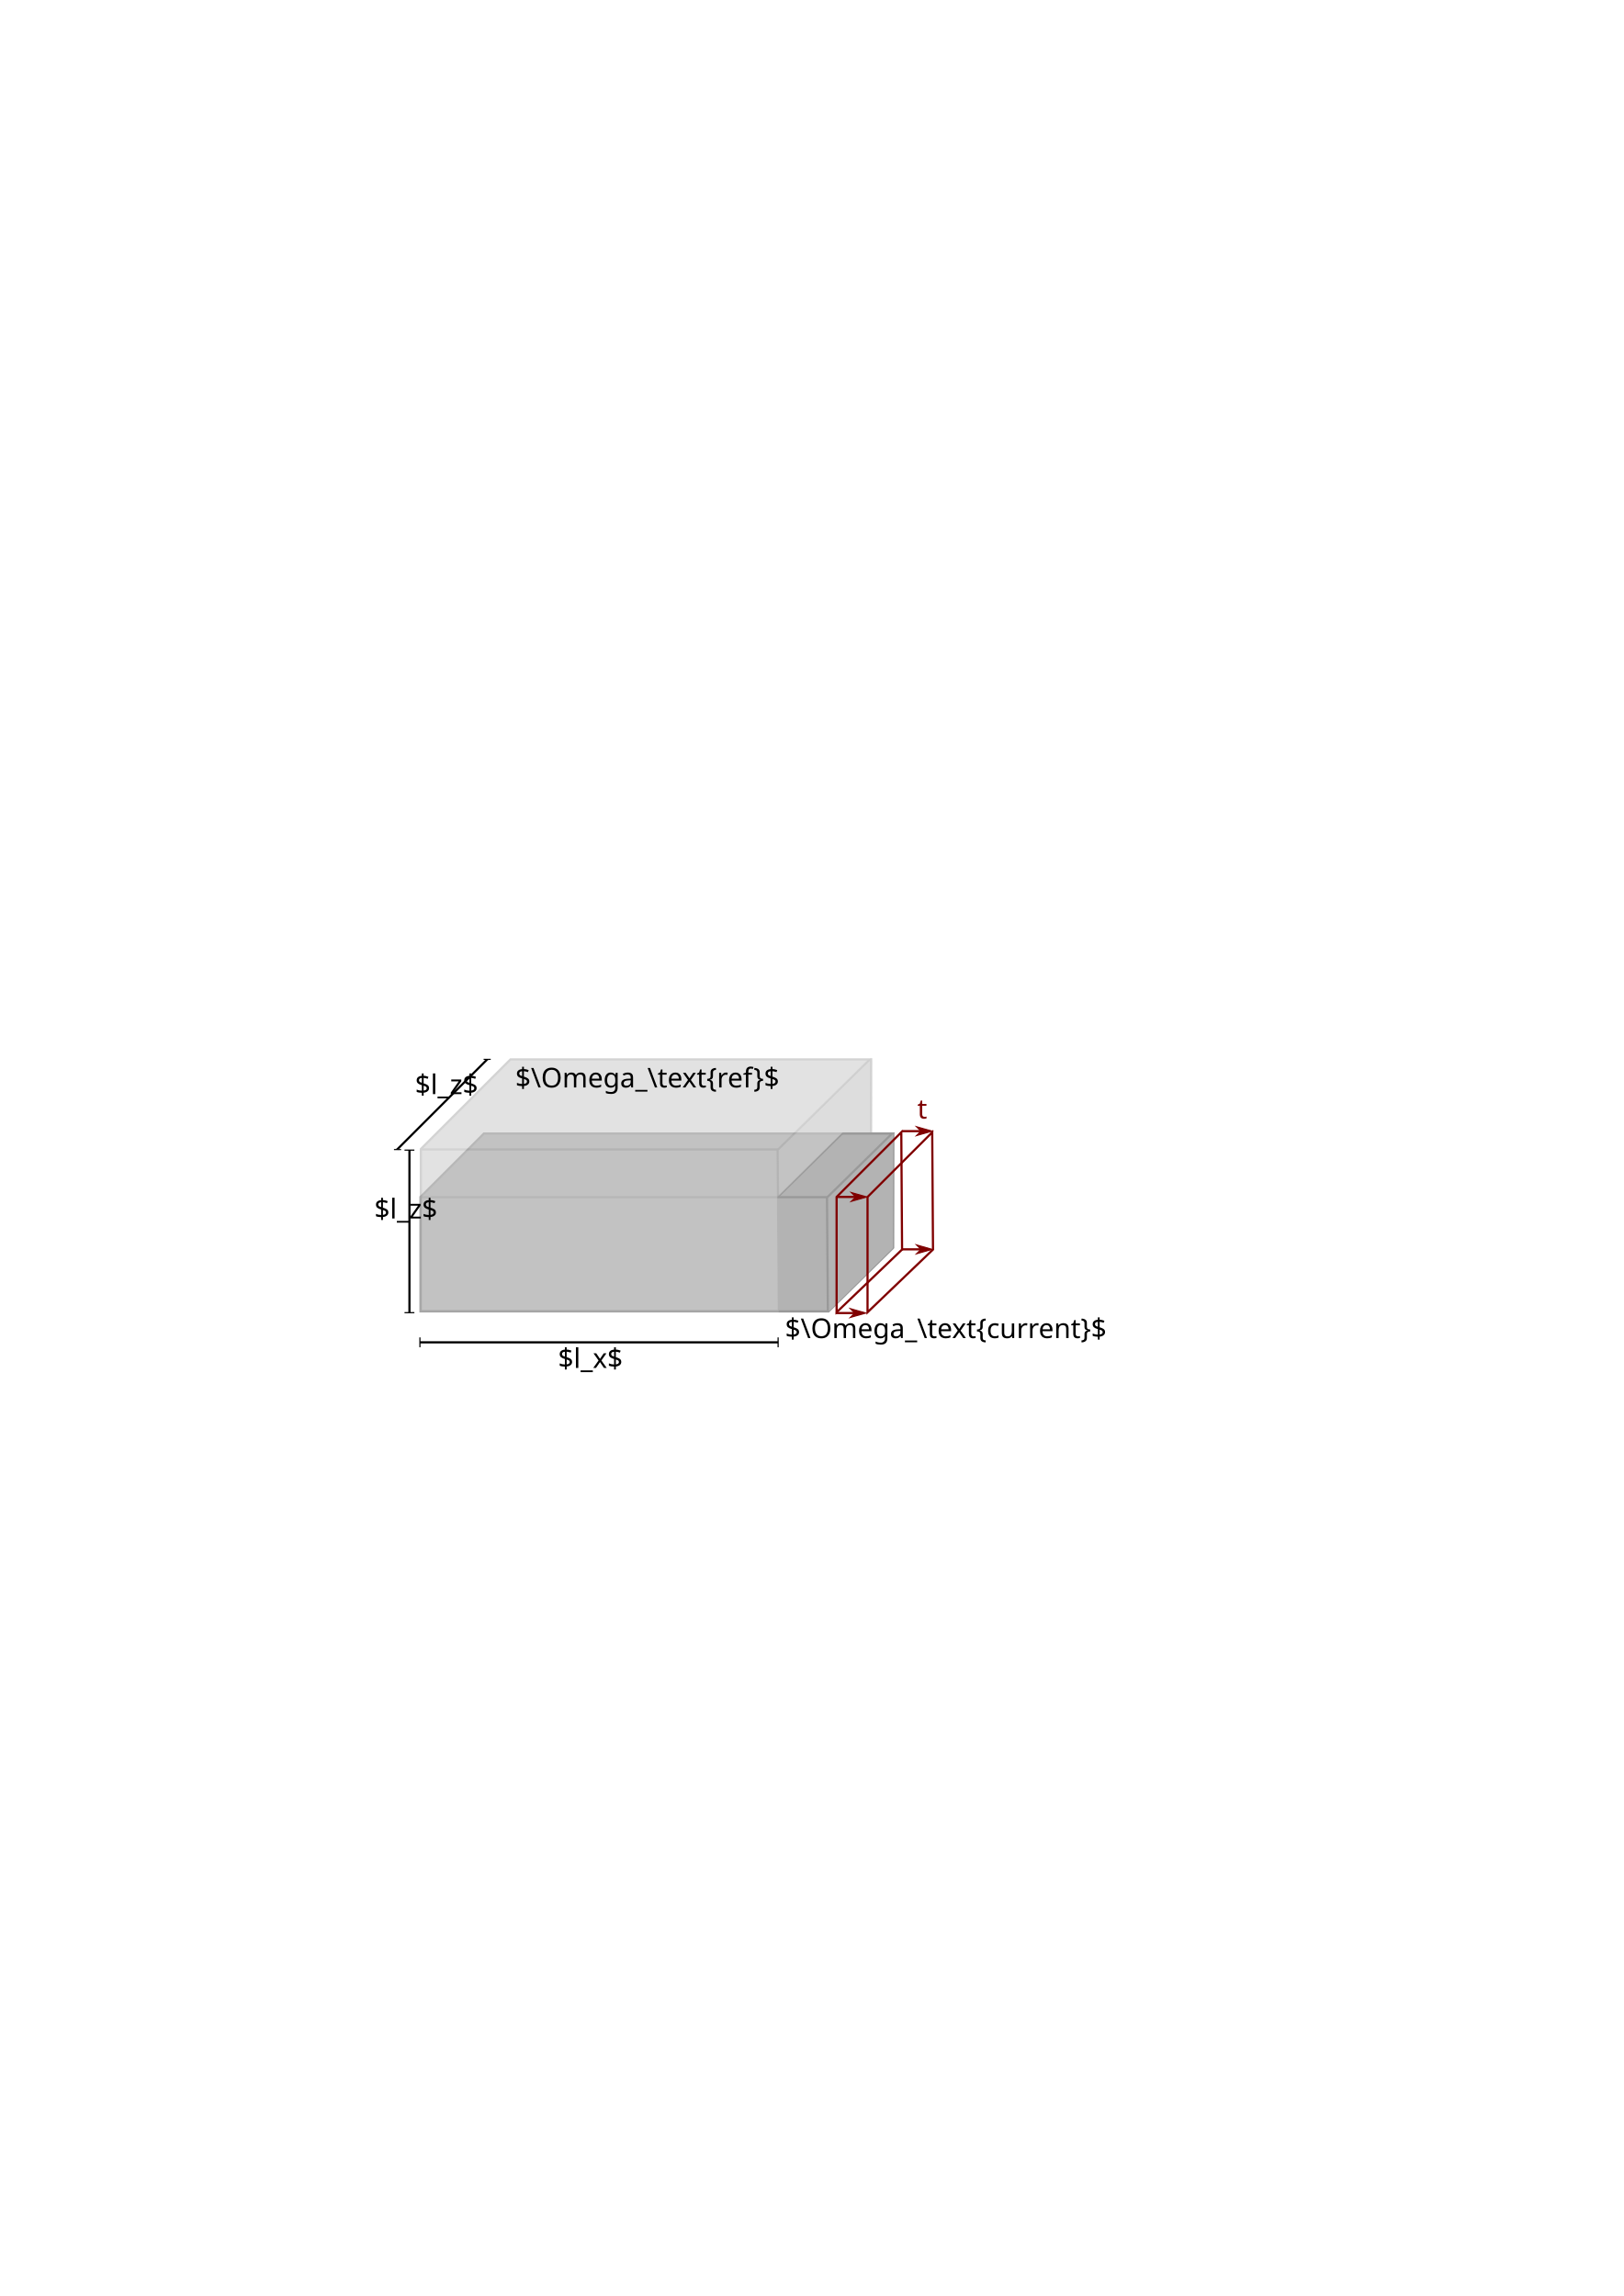
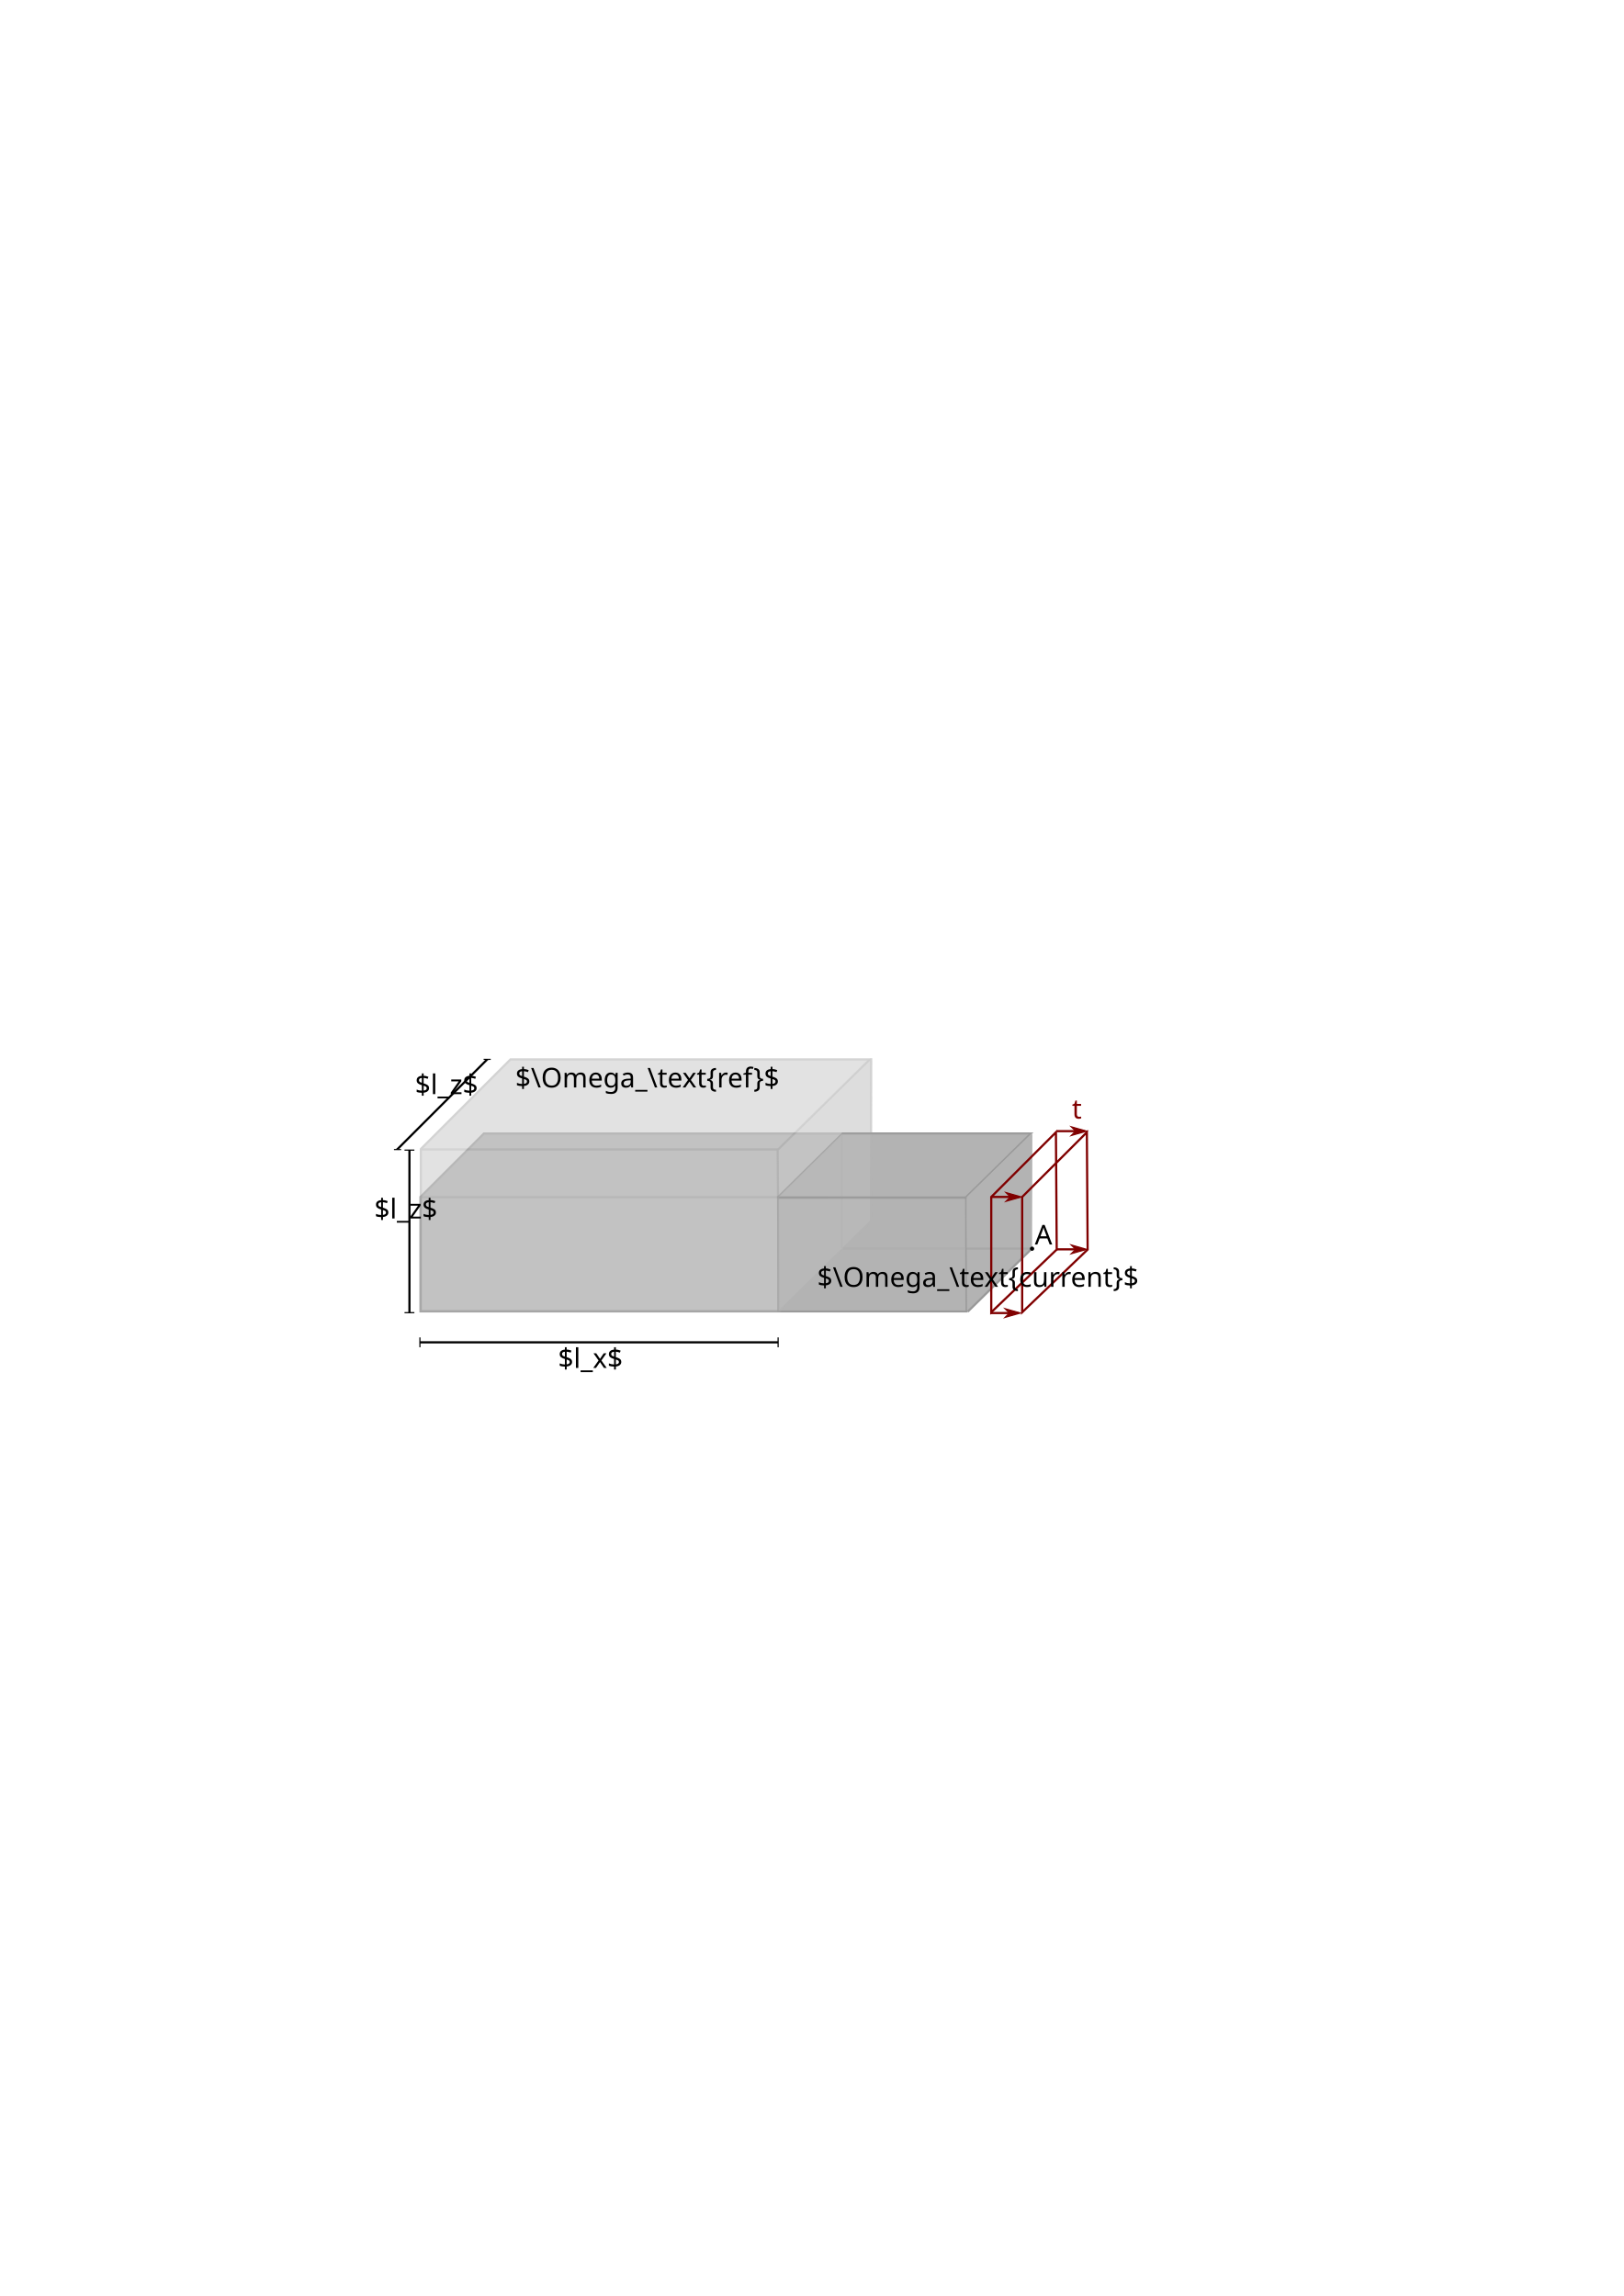
<svg xmlns="http://www.w3.org/2000/svg" width="210mm" height="297mm" viewBox="0 0 744.094 1052.362" id="svg2" version="1.1">
  <defs id="defs4">
    <marker orient="auto" refY="0.0" refX="0.0" id="marker6719" style="overflow:visible">
      <path id="path6721" d="M 0.0,5.65 L 0.0,-5.65" style="fill:none;fill-opacity:0.75;fill-rule:evenodd;stroke:#000000;stroke-width:1pt;stroke-opacity:1" transform="scale(0.4)" />
    </marker>
    <marker orient="auto" refY="0.0" refX="0.0" id="DiamondMstart" style="overflow:visible">
      <path id="path4427" d="M 0,-7.071 L -7.071,0 L 0,7.071 L 7.071,0 L 0,-7.071 z " style="fill-rule:evenodd;stroke:#000000;stroke-width:1pt;stroke-opacity:1;fill:#000000;fill-opacity:1" transform="scale(0.4) translate(6.5,0)" />
    </marker>
    <marker orient="auto" refY="0.0" refX="0.0" id="StopM" style="overflow:visible">
      <path id="path4508" d="M 0.0,5.65 L 0.0,-5.65" style="fill:none;fill-opacity:0.75;fill-rule:evenodd;stroke:#000000;stroke-width:1pt;stroke-opacity:1" transform="scale(0.4)" />
    </marker>
    <marker style="overflow:visible" id="DistanceEnd" refX="0.0" refY="0.0" orient="auto">
      <g id="g2301" style="stroke:#000000;stroke-opacity:1;fill:#000000;fill-opacity:1">
        <path style="fill:#000000;stroke:#000000;stroke-width:1.15;stroke-linecap:square;stroke-opacity:1;fill-opacity:1" d="M 0,0 L -2,0" id="path2316" />
        <path style="fill:#000000;fill-rule:evenodd;stroke:#000000;stroke-opacity:1;fill-opacity:1" d="M 0,0 L -13,4 L -9,0 -13,-4 L 0,0 z " id="path2312" />
        <path style="fill:#000000;stroke:#000000;stroke-width:1;stroke-linecap:square;stroke-opacity:1;fill-opacity:1" d="M 0,-4 L 0,40" id="path2314" />
      </g>
    </marker>
    <marker style="overflow:visible" id="DistanceStart" refX="0.0" refY="0.0" orient="auto">
      <g id="g2300" style="stroke:#000000;stroke-opacity:1;fill:#000000;fill-opacity:1">
        <path style="fill:#000000;stroke:#000000;stroke-width:1.15;stroke-linecap:square;stroke-opacity:1;fill-opacity:1" d="M 0,0 L 2,0" id="path2306" />
        <path style="fill:#000000;fill-rule:evenodd;stroke:#000000;stroke-opacity:1;fill-opacity:1" d="M 0,0 L 13,4 L 9,0 13,-4 L 0,0 z " id="path2302" />
        <path style="fill:#000000;stroke:#000000;stroke-width:1;stroke-linecap:square;stroke-opacity:1;fill-opacity:1" d="M 0,-4 L 0,40" id="path2304" />
      </g>
    </marker>
    <marker style="overflow:visible;" id="marker5886" refX="0.0" refY="0.0" orient="auto">
      <path transform="scale(0.4) rotate(180) translate(10,0)" style="fill-rule:evenodd;stroke:#800000;stroke-width:1pt;stroke-opacity:1;fill:#800000;fill-opacity:1" d="M 0.0,0.0 L 5.0,-5.0 L -12.5,0.0 L 5.0,5.0 L 0.0,0.0 z " id="path5888" />
    </marker>
    <marker orient="auto" refY="0.0" refX="0.0" id="marker5574" style="overflow:visible;">
      <path id="path5576" d="M 0.0,0.0 L 5.0,-5.0 L -12.5,0.0 L 5.0,5.0 L 0.0,0.0 z " style="fill-rule:evenodd;stroke:#800000;stroke-width:1pt;stroke-opacity:1;fill:#800000;fill-opacity:1" transform="scale(0.4) rotate(180) translate(10,0)" />
    </marker>
    <marker style="overflow:visible;" id="marker4746" refX="0.0" refY="0.0" orient="auto">
      <path transform="scale(0.4) rotate(180) translate(10,0)" style="fill-rule:evenodd;stroke:#800000;stroke-width:1pt;stroke-opacity:1;fill:#800000;fill-opacity:1" d="M 0.0,0.0 L 5.0,-5.0 L -12.5,0.0 L 5.0,5.0 L 0.0,0.0 z " id="path4748" />
    </marker>
    <marker orient="auto" refY="0.0" refX="0.0" id="marker4638" style="overflow:visible;">
      <path id="path4640" d="M 0.0,0.0 L 5.0,-5.0 L -12.5,0.0 L 5.0,5.0 L 0.0,0.0 z " style="fill-rule:evenodd;stroke:#800000;stroke-width:1pt;stroke-opacity:1;fill:#800000;fill-opacity:1" transform="scale(0.4) rotate(180) translate(10,0)" />
    </marker>
    <marker orient="auto" refY="0.0" refX="0.0" id="Arrow1Mend" style="overflow:visible;">
      <path id="path4345" d="M 0.0,0.0 L 5.0,-5.0 L -12.5,0.0 L 5.0,5.0 L 0.0,0.0 z " style="fill-rule:evenodd;stroke:#800000;stroke-width:1pt;stroke-opacity:1;fill:#800000;fill-opacity:1" transform="scale(0.4) rotate(180) translate(10,0)" />
    </marker>
    <marker orient="auto" refY="0.0" refX="0.0" id="Arrow1Lend" style="overflow:visible;">
      <path id="path4339" d="M 0.0,0.0 L 5.0,-5.0 L -12.5,0.0 L 5.0,5.0 L 0.0,0.0 z " style="fill-rule:evenodd;stroke:#800000;stroke-width:1pt;stroke-opacity:1;fill:#800000;fill-opacity:1" transform="scale(0.8) rotate(180) translate(12.5,0)" />
    </marker>
    <clipPath clipPathUnits="userSpaceOnUse" id="clipPath4256-7">
      <path style="fill:none;fill-rule:evenodd;stroke:#000000;stroke-width:1px;stroke-linecap:butt;stroke-linejoin:miter;stroke-opacity:1" d="m 356.963,604.107 -0.505,-55.432 32.199,-31.946 36.113,-3.03 -12.248,95.081 -55.937,1.01 z" id="path4258-5" />
    </clipPath>
    <marker orient="auto" refY="0" refX="0" id="StopM-9" style="overflow:visible">
      <path id="path4508-3" d="M 0,5.65 0,-5.65" style="fill:none;fill-opacity:0.75;fill-rule:evenodd;stroke:#000000;stroke-width:1pt;stroke-opacity:1" transform="scale(0.4,0.4)" />
    </marker>
    <marker orient="auto" refY="0" refX="0" id="marker6719-7" style="overflow:visible">
      <path id="path6721-8" d="M 0,5.65 0,-5.65" style="fill:none;fill-opacity:0.75;fill-rule:evenodd;stroke:#000000;stroke-width:1pt;stroke-opacity:1" transform="scale(0.4,0.4)" />
    </marker>
    <marker orient="auto" refY="0" refX="0" id="StopM-9-9" style="overflow:visible">
      <path id="path4508-3-0" d="M 0,5.65 0,-5.65" style="fill:none;fill-opacity:0.75;fill-rule:evenodd;stroke:#000000;stroke-width:1pt;stroke-opacity:1" transform="scale(0.4,0.4)" />
    </marker>
    <marker orient="auto" refY="0" refX="0" id="marker6719-7-9" style="overflow:visible">
      <path id="path6721-8-8" d="M 0,5.65 0,-5.65" style="fill:none;fill-opacity:0.75;fill-rule:evenodd;stroke:#000000;stroke-width:1pt;stroke-opacity:1" transform="scale(0.4,0.4)" />
    </marker>
  </defs>
  <g id="layer1">
-     <text id="text6342" y="613.296" x="359.734" style="font-style:normal;font-variant:normal;font-weight:500;font-stretch:normal;font-size:31.25px;line-height:125%;font-family:'CMU Serif';-inkscape-font-specification:'CMU Serif, Medium';text-align:start;letter-spacing:0px;word-spacing:0px;writing-mode:lr-tb;text-anchor:start;fill:#000000;fill-opacity:1;stroke:none;stroke-width:1px;stroke-linecap:butt;stroke-linejoin:miter;stroke-opacity:1" xml:space="preserve">
-       <tspan style="font-size:12.5px" y="613.296" x="359.734" id="tspan6344">$\Omega_\text{current}$</tspan>
-     </text>
    <path id="path4197" d="m 409.423,571.836 -29.812,29.322" style="fill:none;fill-rule:evenodd;stroke:#999999;stroke-width:1;stroke-linecap:butt;stroke-linejoin:miter;stroke-miterlimit:4;stroke-dasharray:none;stroke-opacity:1" />
-     <g id="g4235" clip-path="none">
-       <g id="g4229">
-         <path style="fill:#b3b3b3;fill-rule:evenodd;stroke:#000000;stroke-width:0;stroke-linecap:butt;stroke-linejoin:miter;stroke-opacity:1;stroke-miterlimit:4;stroke-dasharray:none" d="m 379.152,548.835 29.955,-29.375 0.357,0.625 -0.134,51.786 -29.554,29.196 -0.312,-0.759 z" id="path4227" />
-         <g id="g4223" style="stroke:#999999;fill:#b3b3b3">
-           <path style="fill:#b3b3b3;fill-rule:evenodd;stroke:#999999;stroke-width:1;stroke-linecap:butt;stroke-linejoin:miter;stroke-miterlimit:4;stroke-dasharray:none;stroke-opacity:1" d="m 192.71,597.016 0,-48.433 29.021,-29.021 187.203,0 -29.812,29.322 0.401,52.17 -186.813,0 z" id="path4191" />
-           <path style="fill:#b3b3b3;fill-rule:evenodd;stroke:#999999;stroke-width:1;stroke-linecap:butt;stroke-linejoin:miter;stroke-miterlimit:4;stroke-dasharray:none;stroke-opacity:1" d="m 192.947,548.712 186.364,0" id="path4193" />
-         </g>
+     <g id="g4229" clip-path="none">
+       <path id="path4227" d="m 379.152,548.835 29.955,-29.375 0.357,0.625 -0.134,51.786 -29.554,29.196 -0.312,-0.759 z" style="fill:#b3b3b3;fill-rule:evenodd;stroke:#000000;stroke-width:0;stroke-linecap:butt;stroke-linejoin:miter;stroke-miterlimit:4;stroke-dasharray:none;stroke-opacity:1" />
+       <g style="fill:#b3b3b3;stroke:#999999" id="g4223">
+         <path id="path4191" d="m 192.71,597.016 0,-48.433 29.021,-29.021 250.629,0 -29.812,29.322 0.401,52.17 -250.239,0 z" style="fill:#b3b3b3;fill-rule:evenodd;stroke:#999999;stroke-width:1;stroke-linecap:butt;stroke-linejoin:miter;stroke-miterlimit:4;stroke-dasharray:none;stroke-opacity:1" />
+         <path id="path4193" d="m 192.947,548.712 186.364,0" style="fill:#b3b3b3;fill-rule:evenodd;stroke:#999999;stroke-width:1;stroke-linecap:butt;stroke-linejoin:miter;stroke-miterlimit:4;stroke-dasharray:none;stroke-opacity:1" />
      </g>
-       <path style="fill:#999999;fill-rule:evenodd;stroke:#999999;stroke-width:1;stroke-linecap:butt;stroke-linejoin:miter;stroke-miterlimit:4;stroke-dasharray:none;stroke-opacity:1" d="m 386.187,519.419 -29.812,29.322" id="path4191-6" />
    </g>
-     <path style="fill:#999999;fill-rule:evenodd;stroke:#999999;stroke-width:1;stroke-linecap:butt;stroke-linejoin:miter;stroke-miterlimit:4;stroke-dasharray:none;stroke-opacity:1" d="m 409.41,519.253 -0.087,52.832" id="path4199" />
+     <path id="path4191-6" d="m 386.187,519.419 -29.812,29.322" style="fill:#999999;fill-rule:evenodd;stroke:#999999;stroke-width:1;stroke-linecap:butt;stroke-linejoin:miter;stroke-miterlimit:4;stroke-dasharray:none;stroke-opacity:1" />
+     <path style="fill:#999999;fill-rule:evenodd;stroke:#999999;stroke-width:1;stroke-linecap:butt;stroke-linejoin:miter;stroke-miterlimit:4;stroke-dasharray:none;stroke-opacity:1" d="m 385.852,519.253 -0.087,52.832" id="path4199" />
    <g id="g4245" transform="translate(0,-106.2992)" style="opacity:0.663">
      <path id="path4243" d="m 357.089,706.827 1.136,-0.631 40.848,-40.217 0,-74.309 -0.821,0.253 -41.795,41.479 z" style="fill:#cccccc;fill-rule:evenodd;stroke:#000000;stroke-width:0;stroke-linecap:butt;stroke-linejoin:miter;stroke-miterlimit:4;stroke-dasharray:none;stroke-opacity:1" />
      <g transform="translate(0,106.2992)" style="opacity:0.876;fill:#cccccc;stroke:#b3b3b3" id="g4182">
        <path style="fill:#cccccc;fill-rule:evenodd;stroke:#b3b3b3;stroke-width:1px;stroke-linecap:butt;stroke-linejoin:miter;stroke-opacity:1" d="m 192.857,595.191 0,-68.543 41.071,-41.071 164.643,0 -42.191,41.497 0.568,73.832 -164.091,0 z" id="path4136" />
        <path style="fill:#cccccc;fill-rule:evenodd;stroke:#b3b3b3;stroke-width:1px;stroke-linecap:butt;stroke-linejoin:miter;stroke-opacity:1" d="m 193.192,526.83 163.455,0" id="path4138" />
        <g style="fill:#cccccc;stroke:#b3b3b3" id="g4178">
          <path id="path4136-3" d="m 399.264,559.556 -42.191,41.497" style="fill:#cccccc;fill-rule:evenodd;stroke:#b3b3b3;stroke-width:1px;stroke-linecap:butt;stroke-linejoin:miter;stroke-opacity:1" />
          <path style="fill:#cccccc;fill-rule:evenodd;stroke:#b3b3b3;stroke-width:1px;stroke-linecap:butt;stroke-linejoin:miter;stroke-opacity:1" d="m 399.244,485.139 -0.124,74.77" id="path4176" />
        </g>
      </g>
    </g>
-     <g transform="translate(-0.1391715,0.00575961)" id="g4235-3" clip-path="url(#clipPath4256-7)">
-       <g id="g4229-5">
-         <path style="fill:#b3b3b3;fill-rule:evenodd;stroke:#000000;stroke-width:0;stroke-linecap:butt;stroke-linejoin:miter;stroke-miterlimit:4;stroke-dasharray:none;stroke-opacity:1" d="m 379.152,548.835 29.955,-29.375 0.357,0.625 -0.134,51.786 -29.554,29.196 -0.312,-0.759 z" id="path4227-6" />
-         <g id="g4223-2" style="fill:#b3b3b3;stroke:#999999">
-           <path style="fill:#b3b3b3;fill-rule:evenodd;stroke:#999999;stroke-width:1;stroke-linecap:butt;stroke-linejoin:miter;stroke-miterlimit:4;stroke-dasharray:none;stroke-opacity:1" d="m 192.71,597.016 0,-48.433 29.021,-29.021 187.203,0 -29.812,29.322 0.401,52.17 -186.813,0 z" id="path4191-9" />
-           <path style="fill:#b3b3b3;fill-rule:evenodd;stroke:#999999;stroke-width:1;stroke-linecap:butt;stroke-linejoin:miter;stroke-miterlimit:4;stroke-dasharray:none;stroke-opacity:1" d="m 192.947,548.712 186.364,0" id="path4193-1" />
-         </g>
-       </g>
-       <path style="fill:#999999;fill-rule:evenodd;stroke:#999999;stroke-width:1;stroke-linecap:butt;stroke-linejoin:miter;stroke-miterlimit:4;stroke-dasharray:none;stroke-opacity:1" d="m 386.187,519.419 -29.812,29.322" id="path4191-6-2" />
+     <path style="fill:#b3b3b3;fill-rule:evenodd;stroke:#000000;stroke-width:0;stroke-linecap:butt;stroke-linejoin:miter;stroke-miterlimit:4;stroke-dasharray:none;stroke-opacity:1" d="m 442.792,548.841 29.955,-29.375 0.357,0.625 -0.134,51.786 -29.554,29.196 -0.312,-0.759 z" id="path4227-6" />
+     <g id="g4223-2" style="fill:#b3b3b3;stroke:#999999" transform="translate(63.64035,0.00575961)">
+       <path style="fill:#b3b3b3;fill-rule:evenodd;stroke:#999999;stroke-width:1;stroke-linecap:butt;stroke-linejoin:miter;stroke-miterlimit:4;stroke-dasharray:none;stroke-opacity:1" d="m 293.356,548.712 85.954,0" id="path4193-1" />
    </g>
-     <path style="fill:none;fill-rule:evenodd;stroke:#800000;stroke-width:1px;stroke-linecap:butt;stroke-linejoin:miter;stroke-opacity:1" d="m 383.393,548.612 0,52.857 30,-28.75 -0.357,-53.75 z" id="path4326" />
-     <path id="path4328" d="m 397.566,548.612 0,52.857 30,-28.75 -0.357,-53.75 z" style="fill:none;fill-rule:evenodd;stroke:#800000;stroke-width:1px;stroke-linecap:butt;stroke-linejoin:miter;stroke-opacity:1" />
-     <path style="fill:none;fill-rule:evenodd;stroke:#800000;stroke-width:1px;stroke-linecap:butt;stroke-linejoin:miter;stroke-opacity:1;marker-end:url(#marker4638)" d="m 383.438,548.612 12.723,0" id="path4330" />
-     <path id="path4744" d="m 413.348,572.63 12.723,0" style="fill:none;fill-rule:evenodd;stroke:#800000;stroke-width:1px;stroke-linecap:butt;stroke-linejoin:miter;stroke-opacity:1;marker-end:url(#marker4746)" />
-     <path style="fill:none;fill-rule:evenodd;stroke:#800000;stroke-width:1px;stroke-linecap:butt;stroke-linejoin:miter;stroke-opacity:1;marker-end:url(#marker5574)" d="m 382.991,601.826 12.723,0" id="path5572" />
-     <path id="path5884" d="m 413.342,518.456 12.723,0" style="fill:none;fill-rule:evenodd;stroke:#800000;stroke-width:1px;stroke-linecap:butt;stroke-linejoin:miter;stroke-opacity:1;marker-end:url(#marker5886)" />
-     <text xml:space="preserve" style="font-style:normal;font-variant:normal;font-weight:500;font-stretch:normal;font-size:31.25px;line-height:125%;font-family:'CMU Serif';-inkscape-font-specification:'CMU Serif, Medium';text-align:start;letter-spacing:0px;word-spacing:0px;writing-mode:lr-tb;text-anchor:start;fill:#800000;fill-opacity:1;stroke:none;stroke-width:1px;stroke-linecap:butt;stroke-linejoin:miter;stroke-opacity:1" x="420.37" y="512.674" id="text6334">
-       <tspan id="tspan6336" x="420.37" y="512.674" style="font-size:12.5px;fill:#800000">t</tspan>
-     </text>
+     <path id="path4191-6-2" d="m 473.297,571.867 -29.812,29.322" style="fill:#999999;fill-rule:evenodd;stroke:#999999;stroke-width:1;stroke-linecap:butt;stroke-linejoin:miter;stroke-miterlimit:4;stroke-dasharray:none;stroke-opacity:1" />
    <text xml:space="preserve" style="font-style:normal;font-variant:normal;font-weight:500;font-stretch:normal;font-size:31.25px;line-height:125%;font-family:'CMU Serif';-inkscape-font-specification:'CMU Serif, Medium';text-align:start;letter-spacing:0px;word-spacing:0px;writing-mode:lr-tb;text-anchor:start;fill:#000000;fill-opacity:1;stroke:none;stroke-width:1px;stroke-linecap:butt;stroke-linejoin:miter;stroke-opacity:1" x="236.12" y="498.418" id="text6338">
      <tspan id="tspan6340" x="236.12" y="498.418" style="font-size:12.5px">$\Omega_\text{ref}$</tspan>
    </text>
    <path style="fill:none;fill-rule:evenodd;stroke:#000000;stroke-width:1px;stroke-linecap:butt;stroke-linejoin:miter;stroke-opacity:1;marker-start:url(#StopM);marker-end:url(#marker6719)" d="m 192.434,615.25 164.15,0" id="path6346" />
    <text xml:space="preserve" style="font-style:normal;font-variant:normal;font-weight:500;font-stretch:normal;font-size:31.25px;line-height:125%;font-family:'CMU Serif';-inkscape-font-specification:'CMU Serif, Medium';text-align:start;letter-spacing:0px;word-spacing:0px;writing-mode:lr-tb;text-anchor:start;fill:#000000;fill-opacity:1;stroke:none;stroke-width:1px;stroke-linecap:butt;stroke-linejoin:miter;stroke-opacity:1" x="255.72" y="626.987" id="text6825">
      <tspan x="255.72" y="626.987" id="tspan6829" style="font-size:12.5px">$l_x$</tspan>
    </text>
    <path style="fill:none;fill-rule:evenodd;stroke:#000000;stroke-width:1px;stroke-linecap:butt;stroke-linejoin:miter;stroke-opacity:1;marker-start:url(#StopM-9);marker-end:url(#marker6719-7)" d="m 187.636,601.65 0,-74.499" id="path6346-7" />
    <text xml:space="preserve" style="font-style:normal;font-variant:normal;font-weight:500;font-stretch:normal;font-size:31.25px;line-height:125%;font-family:'CMU Serif';-inkscape-font-specification:'CMU Serif, Medium';text-align:start;letter-spacing:0px;word-spacing:0px;writing-mode:lr-tb;text-anchor:start;fill:#000000;fill-opacity:1;stroke:none;stroke-width:1px;stroke-linecap:butt;stroke-linejoin:miter;stroke-opacity:1" x="171.518" y="558.471" id="text6825-4">
      <tspan x="171.518" y="558.471" id="tspan6829-1" style="font-size:12.5px">$l_z$</tspan>
    </text>
    <g id="g9964" transform="translate(-10.62992,0)">
      <path id="path6346-7-8" d="m 192.717,526.773 41.078,-41.086" style="fill:none;fill-rule:evenodd;stroke:#000000;stroke-width:1px;stroke-linecap:butt;stroke-linejoin:miter;stroke-opacity:1" />
      <path id="path9943" d="m 191.171,526.893 3.267,0" style="fill:none;fill-rule:evenodd;stroke:#000000;stroke-width:0.5;stroke-linecap:butt;stroke-linejoin:miter;stroke-miterlimit:4;stroke-dasharray:none;stroke-opacity:1" />
      <path id="path9943-5" d="m 232.25,485.545 3.267,0" style="fill:none;fill-rule:evenodd;stroke:#000000;stroke-width:0.5;stroke-linecap:butt;stroke-linejoin:miter;stroke-miterlimit:4;stroke-dasharray:none;stroke-opacity:1" />
      <path id="path9960" d="m 234.125,486.034 -0.043,0.07 0.418,-0.359 -0.883,-0.164 0.238,0.516 z" style="fill:#000000;fill-rule:evenodd;stroke:none;stroke-width:1px;stroke-linecap:butt;stroke-linejoin:miter;stroke-opacity:1" />
      <path id="path9962" d="m 192.629,526.151 -0.816,0.82 1.316,-0.027 z" style="fill:#000000;fill-rule:evenodd;stroke:none;stroke-width:1px;stroke-linecap:butt;stroke-linejoin:miter;stroke-opacity:1" />
    </g>
    <text xml:space="preserve" style="font-style:normal;font-variant:normal;font-weight:500;font-stretch:normal;font-size:31.25px;line-height:125%;font-family:'CMU Serif';-inkscape-font-specification:'CMU Serif, Medium';text-align:start;letter-spacing:0px;word-spacing:0px;writing-mode:lr-tb;text-anchor:start;fill:#000000;fill-opacity:1;stroke:none;stroke-width:1px;stroke-linecap:butt;stroke-linejoin:miter;stroke-opacity:1" x="190.167" y="501.49" id="text6825-4-8">
      <tspan x="190.167" y="501.49" id="tspan6829-1-4" style="font-size:12.5px">$l_z$</tspan>
    </text>
+     <g transform="translate(93.04747,23.57147)" style="fill:#b3b3b3;stroke:#999999;opacity:0.414" id="g4270">
+       <path id="path4272" d="m 293.356,548.712 85.954,0" style="fill:#b3b3b3;fill-rule:evenodd;stroke:#999999;stroke-width:1;stroke-linecap:butt;stroke-linejoin:miter;stroke-miterlimit:4;stroke-dasharray:none;stroke-opacity:1" />
+     </g>
+     <g id="g4238" transform="translate(70.86614,0)">
+       <g id="g4230">
+         <path style="fill:none;fill-rule:evenodd;stroke:#800000;stroke-width:1px;stroke-linecap:butt;stroke-linejoin:miter;stroke-opacity:1" d="m 383.393,548.612 0,52.857 30,-28.75 -0.357,-53.75 z" id="path4326" />
+         <path id="path4328" d="m 397.566,548.612 0,52.857 30,-28.75 -0.357,-53.75 z" style="fill:none;fill-rule:evenodd;stroke:#800000;stroke-width:1px;stroke-linecap:butt;stroke-linejoin:miter;stroke-opacity:1" />
+         <path style="fill:none;fill-rule:evenodd;stroke:#800000;stroke-width:1px;stroke-linecap:butt;stroke-linejoin:miter;stroke-opacity:1;marker-end:url(#marker4638)" d="m 383.438,548.612 12.723,0" id="path4330" />
+         <path id="path4744" d="m 413.348,572.63 12.723,0" style="fill:none;fill-rule:evenodd;stroke:#800000;stroke-width:1px;stroke-linecap:butt;stroke-linejoin:miter;stroke-opacity:1;marker-end:url(#marker4746)" />
+         <path style="fill:none;fill-rule:evenodd;stroke:#800000;stroke-width:1px;stroke-linecap:butt;stroke-linejoin:miter;stroke-opacity:1;marker-end:url(#marker5574)" d="m 382.991,601.826 12.723,0" id="path5572" />
+         <path id="path5884" d="m 413.342,518.456 12.723,0" style="fill:none;fill-rule:evenodd;stroke:#800000;stroke-width:1px;stroke-linecap:butt;stroke-linejoin:miter;stroke-opacity:1;marker-end:url(#marker5886)" />
+       </g>
+       <text id="text6334" y="512.674" x="420.37" style="font-style:normal;font-variant:normal;font-weight:500;font-stretch:normal;font-size:31.25px;line-height:125%;font-family:'CMU Serif';-inkscape-font-specification:'CMU Serif, Medium';text-align:start;letter-spacing:0px;word-spacing:0px;writing-mode:lr-tb;text-anchor:start;fill:#800000;fill-opacity:1;stroke:none;stroke-width:1px;stroke-linecap:butt;stroke-linejoin:miter;stroke-opacity:1" xml:space="preserve">
+         <tspan style="font-size:12.5px;fill:#800000" y="512.674" x="420.37" id="tspan6336">t</tspan>
+       </text>
+     </g>
+     <g transform="translate(92.48681,-29.0907)" style="fill:#b3b3b3;stroke:#999999" id="g4274">
+       <path id="path4276" d="m 293.356,548.712 85.954,0" style="fill:#b3b3b3;fill-rule:evenodd;stroke:#999999;stroke-width:1;stroke-linecap:butt;stroke-linejoin:miter;stroke-miterlimit:4;stroke-dasharray:none;stroke-opacity:1" />
+     </g>
+     <path style="fill:#b3b3b3;fill-rule:evenodd;stroke:#999999;stroke-width:0.5;stroke-linecap:butt;stroke-linejoin:miter;stroke-opacity:1;opacity:0.667;stroke-miterlimit:4;stroke-dasharray:none" d="m 385.904,519.469 -29.61,29.257 0,0.088 86.002,0 29.787,-29.257 0,-0.088 z" id="path4278" />
+     <rect style="opacity:0.667;fill:#b3b3b3;fill-opacity:1;stroke:#999999;stroke-width:0.5;stroke-linecap:butt;stroke-miterlimit:4;stroke-dasharray:none;stroke-dashoffset:0;stroke-opacity:1" id="rect4280" width="86.25" height="51.75" x="356.5" y="549.237" />
+     <text xml:space="preserve" style="font-style:normal;font-variant:normal;font-weight:500;font-stretch:normal;font-size:12.5px;line-height:125%;font-family:'CMU Serif';-inkscape-font-specification:'CMU Serif, Medium';text-align:start;letter-spacing:0px;word-spacing:0px;writing-mode:lr-tb;text-anchor:start;fill:#000000;fill-opacity:1;stroke:none;stroke-width:1px;stroke-linecap:butt;stroke-linejoin:miter;stroke-opacity:1" x="474.228" y="570.406" id="text4282">
+       <tspan id="tspan4284" x="474.228" y="570.406">A</tspan>
+     </text>
+     <circle style="opacity:1;fill:#000000;fill-opacity:1;stroke:#000000;stroke-width:0.5;stroke-linecap:butt;stroke-miterlimit:4;stroke-dasharray:none;stroke-dashoffset:0;stroke-opacity:1" id="path4286" cx="472.969" cy="572.331" r="0.719" />
+     <text id="text6342" y="589.796" x="374.484" style="font-style:normal;font-variant:normal;font-weight:500;font-stretch:normal;font-size:31.25px;line-height:125%;font-family:'CMU Serif';-inkscape-font-specification:'CMU Serif, Medium';text-align:start;letter-spacing:0px;word-spacing:0px;writing-mode:lr-tb;text-anchor:start;fill:#000000;fill-opacity:1;stroke:none;stroke-width:1px;stroke-linecap:butt;stroke-linejoin:miter;stroke-opacity:1" xml:space="preserve">
+       <tspan style="font-size:12.5px" y="589.796" x="374.484" id="tspan6344">$\Omega_\text{current}$</tspan>
+     </text>
  </g>
</svg>
